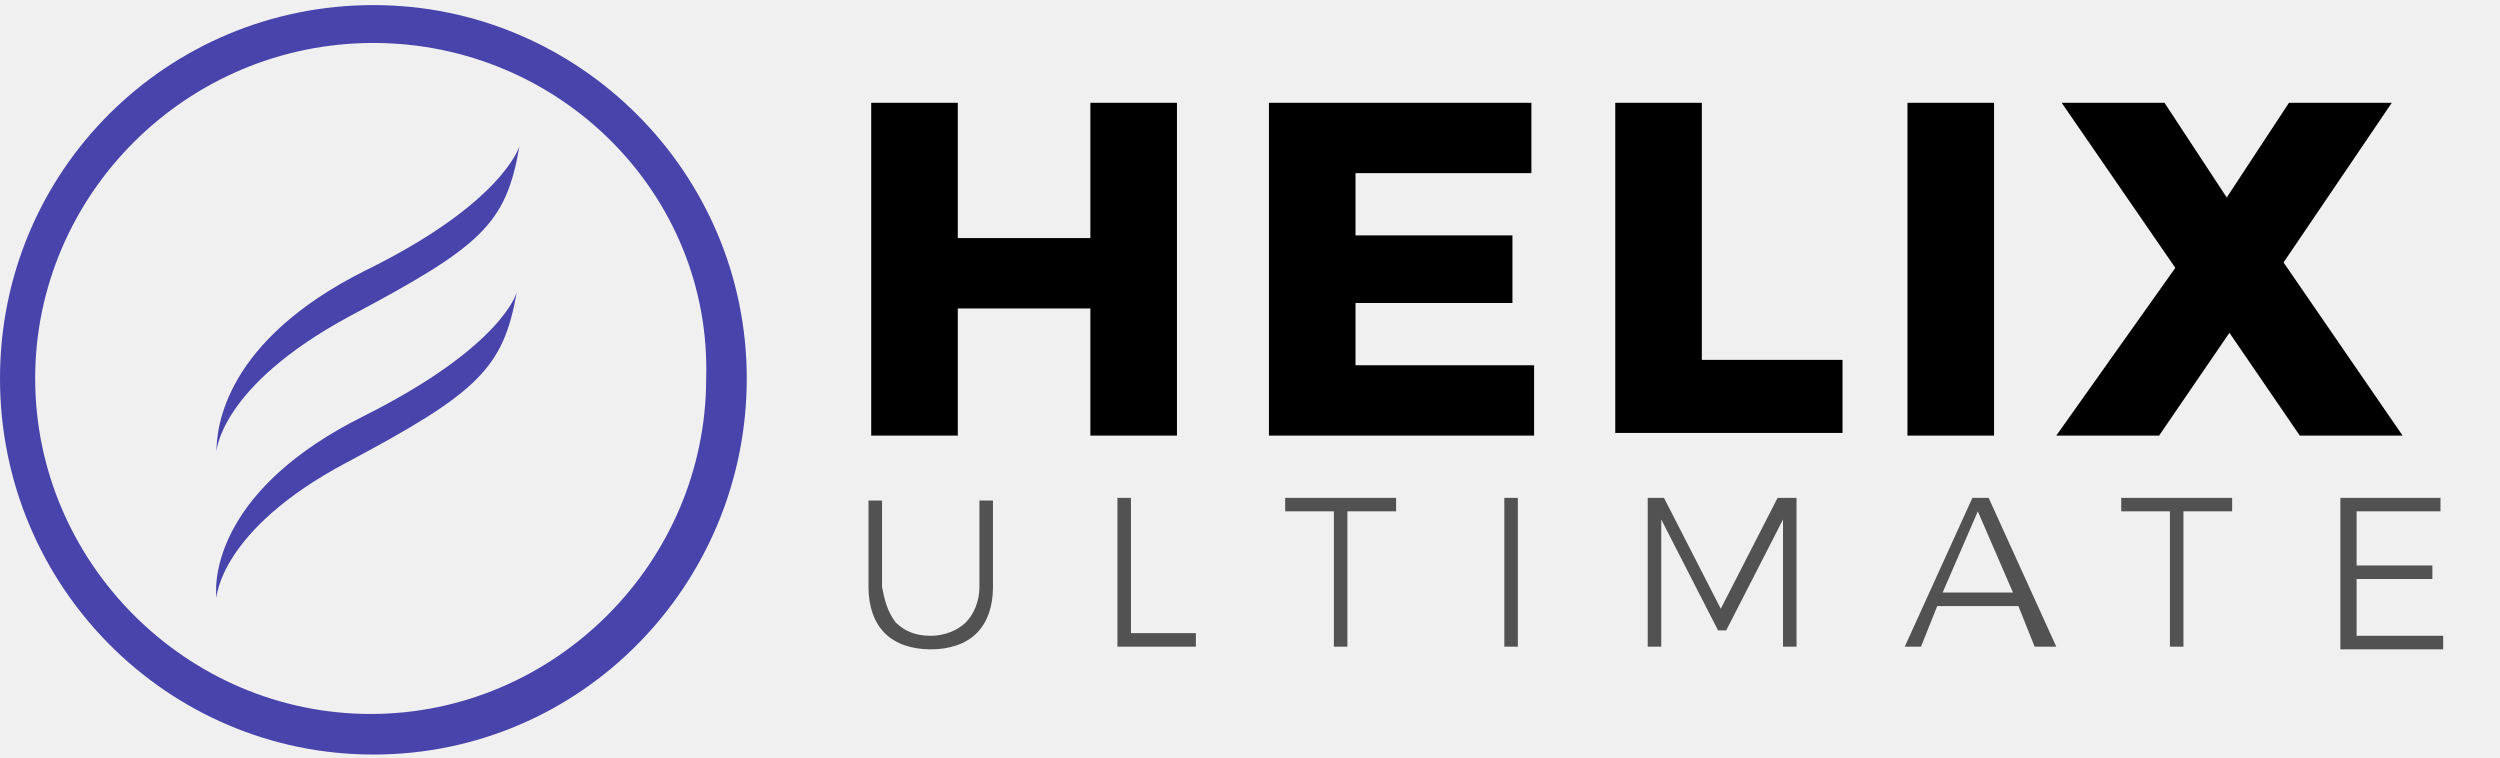
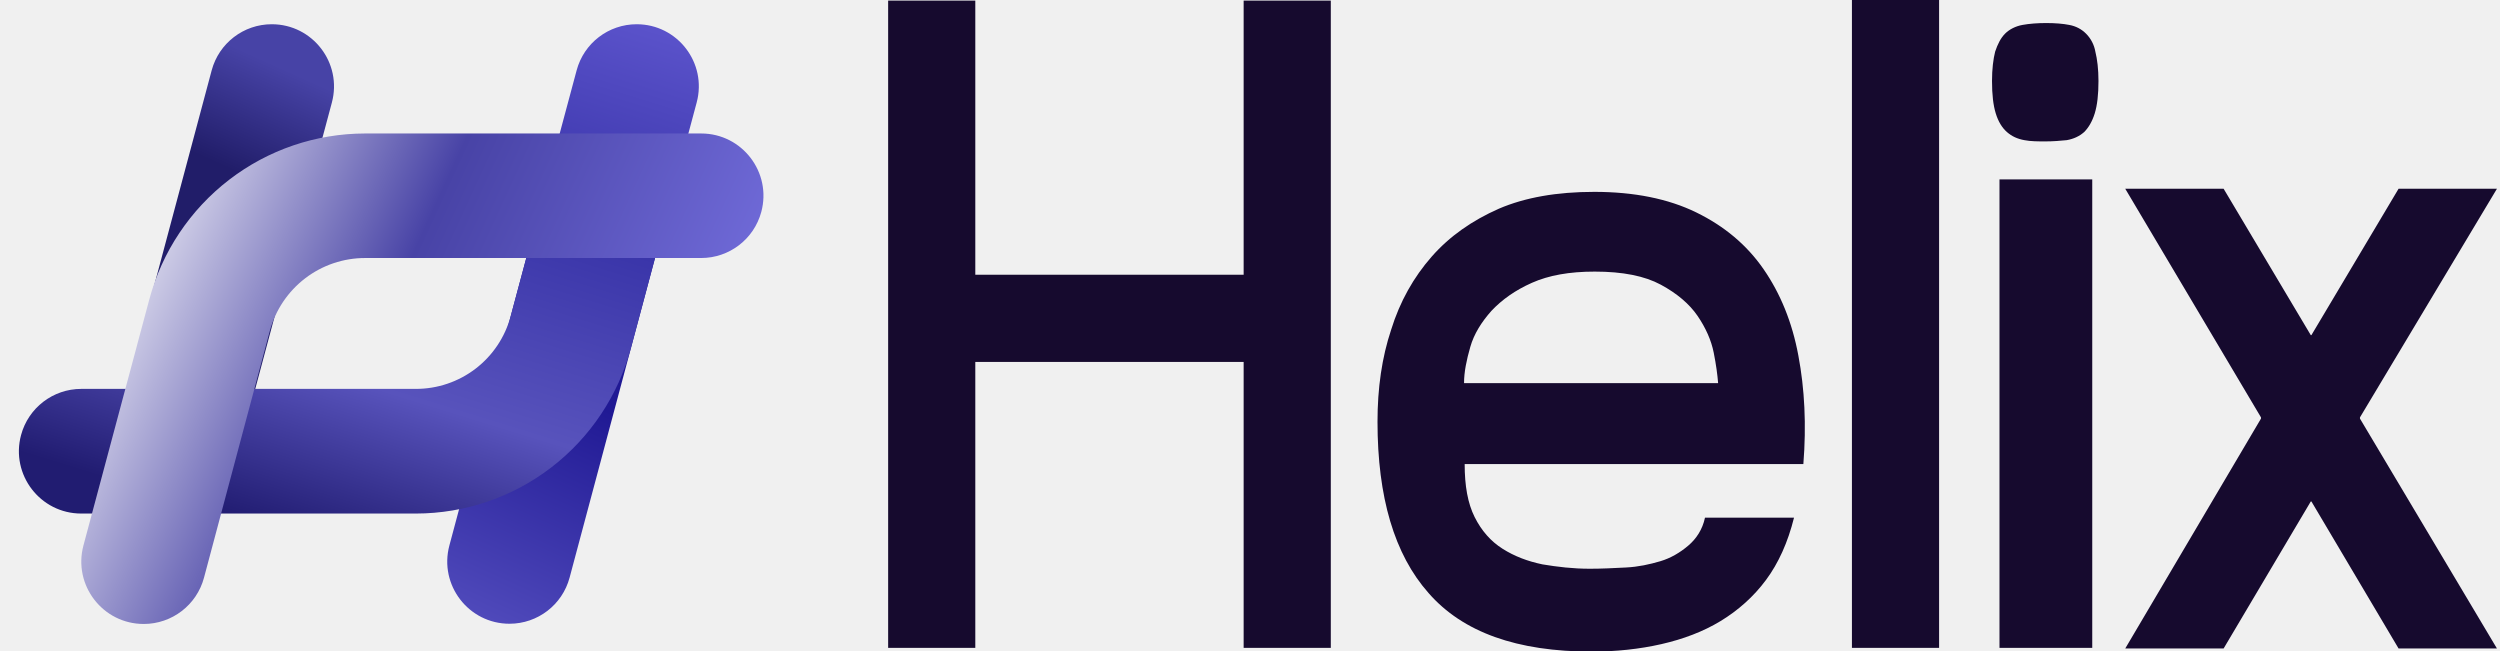
- <svg xmlns="http://www.w3.org/2000/svg" viewBox="0 0 92.4 28" enable-background="new 0 0 92.4 28">
-   <style type="text/css">.st0{fill:#4943AC;} .st1{enable-background:new ;} .st2{fill:#525252;}</style>
-   <path id="Fill-1_6_" class="st0" d="M8 16.7c0-.9.3-4.1 5.5-6.7 5.1-2.5 5.7-4.6 5.7-4.6-.5 2.9-1.4 3.7-6.3 6.3-4.8 2.6-4.9 5-4.9 5z" />
-   <path id="Fill-3_6_" class="st0" d="M8 22.1s.1-2.5 4.8-5c4.9-2.6 5.8-3.5 6.3-6.3 0 0-.5 2-5.7 4.6s-5.5 5.8-5.4 6.7" />
-   <g id="Group-7_6_">
-     <path id="Fill-5_6_" class="st0" d="M13.8 1.588c-6.9 0-12.5 5.6-12.5 12.4s5.6 12.4 12.4 12.4 12.4-5.6 12.4-12.4c.2-6.8-5.4-12.4-12.3-12.4m0 26.3c-7.6 0-13.8-6.2-13.8-13.9s6.2-13.8 13.8-13.8 13.8 6.2 13.8 13.8-6.1 13.9-13.8 13.9" />
+ <svg xmlns="http://www.w3.org/2000/svg" width="722" height="188" fill="none">
+   <path d="M78.49 7A17.968 17.968 0 0061.13 20.328l-28.154 105.34 34.68 9.289L95.845 29.612C98.899 18.202 90.301 7 78.489 7z" fill="url(#paint0_linear)" />
+   <path d="M147.143 180.138a17.968 17.968 0 0017.359-13.329l28.154-105.34-34.679-9.343-28.193 105.401c-3.052 11.41 5.547 22.611 17.359 22.611z" fill="url(#paint1_linear)" />
+   <path d="M183.87 7a17.945 17.945 0 00-17.332 13.295l-19.041 70.966a28.362 28.362 0 01-10.139 15.205 28.287 28.287 0 01-17.297 5.846H23.466A18.001 18.001 0 006.08 125.649c-3.067 11.434 5.548 22.665 17.386 22.665h96.65a64.298 64.298 0 0039.171-13.375 64.488 64.488 0 0022.945-34.499l18.973-70.852C204.257 18.19 195.669 7 183.87 7z" fill="url(#paint2_linear)" />
+   <path d="M219.854 61.234c3.098-11.432-5.512-22.684-17.356-22.684H105.39a64.487 64.487 0 00-39.222 13.374A64.71 64.71 0 0043.13 86.429L24.1 157.522c-3.064 11.444 5.56 22.68 17.407 22.68a18.02 18.02 0 0017.412-13.376l19.002-71.24a28.576 28.576 0 0110.203-15.203 28.477 28.477 0 0117.321-5.868h97.053c8.12 0 15.233-5.443 17.356-13.28z" fill="url(#paint3_linear)" />
+   <g clip-path="url(#clip0)" fill="#160A2E">
+     <path d="M359.165.179h25.173v186.92h-25.173v-82.576h-77.497v82.576h-25.173V.179h25.173v79.158h77.497V.179zM460.396 55.41c11.508 0 21.397 1.98 29.489 5.938 8.091 3.957 14.564 9.355 19.419 16.37 4.854 7.017 8.271 15.293 10.069 25.007 1.798 9.535 2.337 19.97 1.438 31.304h-97.815c0 6.296.899 11.334 2.877 15.292 1.978 3.958 4.675 7.016 8.092 9.175 3.416 2.159 7.192 3.598 11.507 4.497 4.316.72 8.811 1.26 13.666 1.26 3.416 0 6.832-.18 10.428-.36 3.596-.18 6.833-.9 9.89-1.799 3.056-.9 5.754-2.519 8.091-4.498 2.338-1.979 4.136-4.677 4.855-8.095h25.712c-1.798 7.196-4.495 13.133-8.091 17.99-3.596 4.857-8.091 8.815-13.126 11.874-5.035 3.058-10.788 5.217-17.082 6.656-6.293 1.439-13.126 2.159-20.138 2.159-21.577 0-37.22-5.577-47.109-16.911-9.89-11.154-14.745-27.705-14.745-49.474 0-9.715 1.259-18.53 3.956-26.626 2.517-8.095 6.473-15.111 11.688-21.048 5.214-5.937 11.687-10.435 19.419-13.853 7.552-3.238 16.722-4.857 27.51-4.857zm35.782 55.051c-.18-2.158-.54-5.037-1.259-8.635-.719-3.598-2.337-7.196-4.675-10.614-2.337-3.419-5.934-6.477-10.608-8.996-4.675-2.518-10.969-3.778-19.06-3.778-7.372 0-13.306 1.08-18.161 3.239-4.854 2.158-8.63 4.857-11.687 8.095-2.877 3.239-5.035 6.657-6.113 10.435-1.079 3.778-1.798 7.196-1.798 10.434h73.361v-.18zM534.836 0h25.173v187.1h-25.173V0zM681.559 120.896l39.558 66.385h-28.41l-25.173-42.458h-.179l-25.173 42.458h-28.41l39.198-66.385v-.36l-39.198-66.025h28.41l25.173 42.278h.179l25.173-42.278h28.41l-39.558 66.025v.36zM604.242 51.813h-26.791V187.1h26.791V51.813zM602.444 9.715c-1.259-1.26-2.877-2.16-4.855-2.519-1.798-.36-4.136-.54-6.653-.54-2.517 0-4.855.18-6.833.54-1.978.36-3.776 1.26-5.034 2.519-1.259 1.259-2.158 3.058-2.877 5.217-.54 2.159-.899 5.037-.899 8.455 0 3.958.359 7.017 1.079 9.355.719 2.34 1.798 4.138 3.236 5.398 1.439 1.259 3.057 1.978 5.035 2.338 1.798.36 3.955.36 6.113.36 2.158 0 4.316-.18 6.114-.36 1.977-.36 3.596-1.08 5.034-2.339 1.259-1.259 2.338-3.058 3.057-5.397.719-2.338 1.079-5.397 1.079-9.355 0-3.418-.36-6.296-.899-8.455a9.701 9.701 0 00-2.697-5.217z" />
  </g>
-   <g class="st1">
-     <path d="M32.2 3.8h3.2v5h4.9v-5h3.2v12.3h-3.2v-4.7h-4.9v4.7h-3.2v-12.3zM46.9 3.8h9.7v2.6h-6.5v2.3h5.8v2.5h-5.8v2.3h6.6v2.6h-9.8v-12.3zM59.7 3.8h3.2v9.5h5.2v2.7h-8.4v-12.2zM70.5 3.8h3.2v12.3h-3.2v-12.3zM76.2 3.8h3.8l2.3 3.5 2.3-3.5h3.8l-4 5.9 4.4 6.4h-3.8l-2.6-3.8-2.6 3.8h-3.8l4.4-6.2-4.2-6.1z" />
-   </g>
-   <g class="st1">
-     <path class="st2" d="M33.1 23c.3.3.7.5 1.3.5.5 0 1-.2 1.3-.5.3-.3.5-.8.5-1.3v-3.2h.5v3.2c0 .7-.2 1.3-.6 1.7-.4.4-1 .6-1.7.6s-1.3-.2-1.7-.6c-.4-.4-.6-1-.6-1.7v-3.2h.5v3.2c.1.5.2.9.5 1.3zM41.3 18.4h.5v5h2.4v.5h-2.9v-5.5zM47.5 18.4h4.1v.5h-1.8v5h-.5v-5h-1.8v-.5zM55.6 18.4h.5v5.5h-.5v-5.5zM60.8 18.4h.7l2.1 4.1 2.1-4.1h.7v5.5h-.5v-4.7l-2.1 4.1h-.3l-2.1-4.1v4.7h-.5v-5.5zM75.2 23.9l-.6-1.5h-3l-.6 1.5h-.6l2.5-5.5h.6l2.5 5.5h-.8zm-3.4-2h2.6l-1.3-3-1.3 3zM78.4 18.4h4.1v.5h-1.8v5h-.5v-5h-1.8v-.5zM86.5 18.4h3.7v.5h-3.1v2h2.8v.5h-2.8v2.1h3.2v.5h-3.8v-5.6z" />
-   </g>
+   <defs>
+     <linearGradient id="paint0_linear" x1="56.366" y1="139.527" x2="107.119" y2="27.032" gradientUnits="userSpaceOnUse">
+       <stop offset=".703" stop-color="#211D69" />
+       <stop offset=".969" stop-color="#4743A6" />
+     </linearGradient>
+     <linearGradient id="paint1_linear" x1="147.125" y1="184.71" x2="197.915" y2="72.183" gradientUnits="userSpaceOnUse">
+       <stop stop-color="#514BBC" />
+       <stop offset=".583" stop-color="#201994" />
+     </linearGradient>
+     <linearGradient id="paint2_linear" x1="0" y1="128.692" x2="50.261" y2="-34.088" gradientUnits="userSpaceOnUse">
+       <stop stop-color="#211C71" />
+       <stop offset=".281" stop-color="#5853BC" />
+       <stop offset=".651" stop-color="#3833A8" />
+       <stop offset="1" stop-color="#5A52CA" />
+     </linearGradient>
+     <linearGradient id="paint3_linear" x1="29.308" y1="56.76" x2="244.556" y2="155.484" gradientUnits="userSpaceOnUse">
+       <stop stop-color="#FCFCFC" />
+       <stop offset=".375" stop-color="#4843A6" />
+       <stop offset=".974" stop-color="#8680F4" />
+     </linearGradient>
+     <clipPath id="clip0">
+       <path fill="#fff" transform="translate(256.495)" d="M0 0h464.621v188H0z" />
+     </clipPath>
+   </defs>
</svg>
